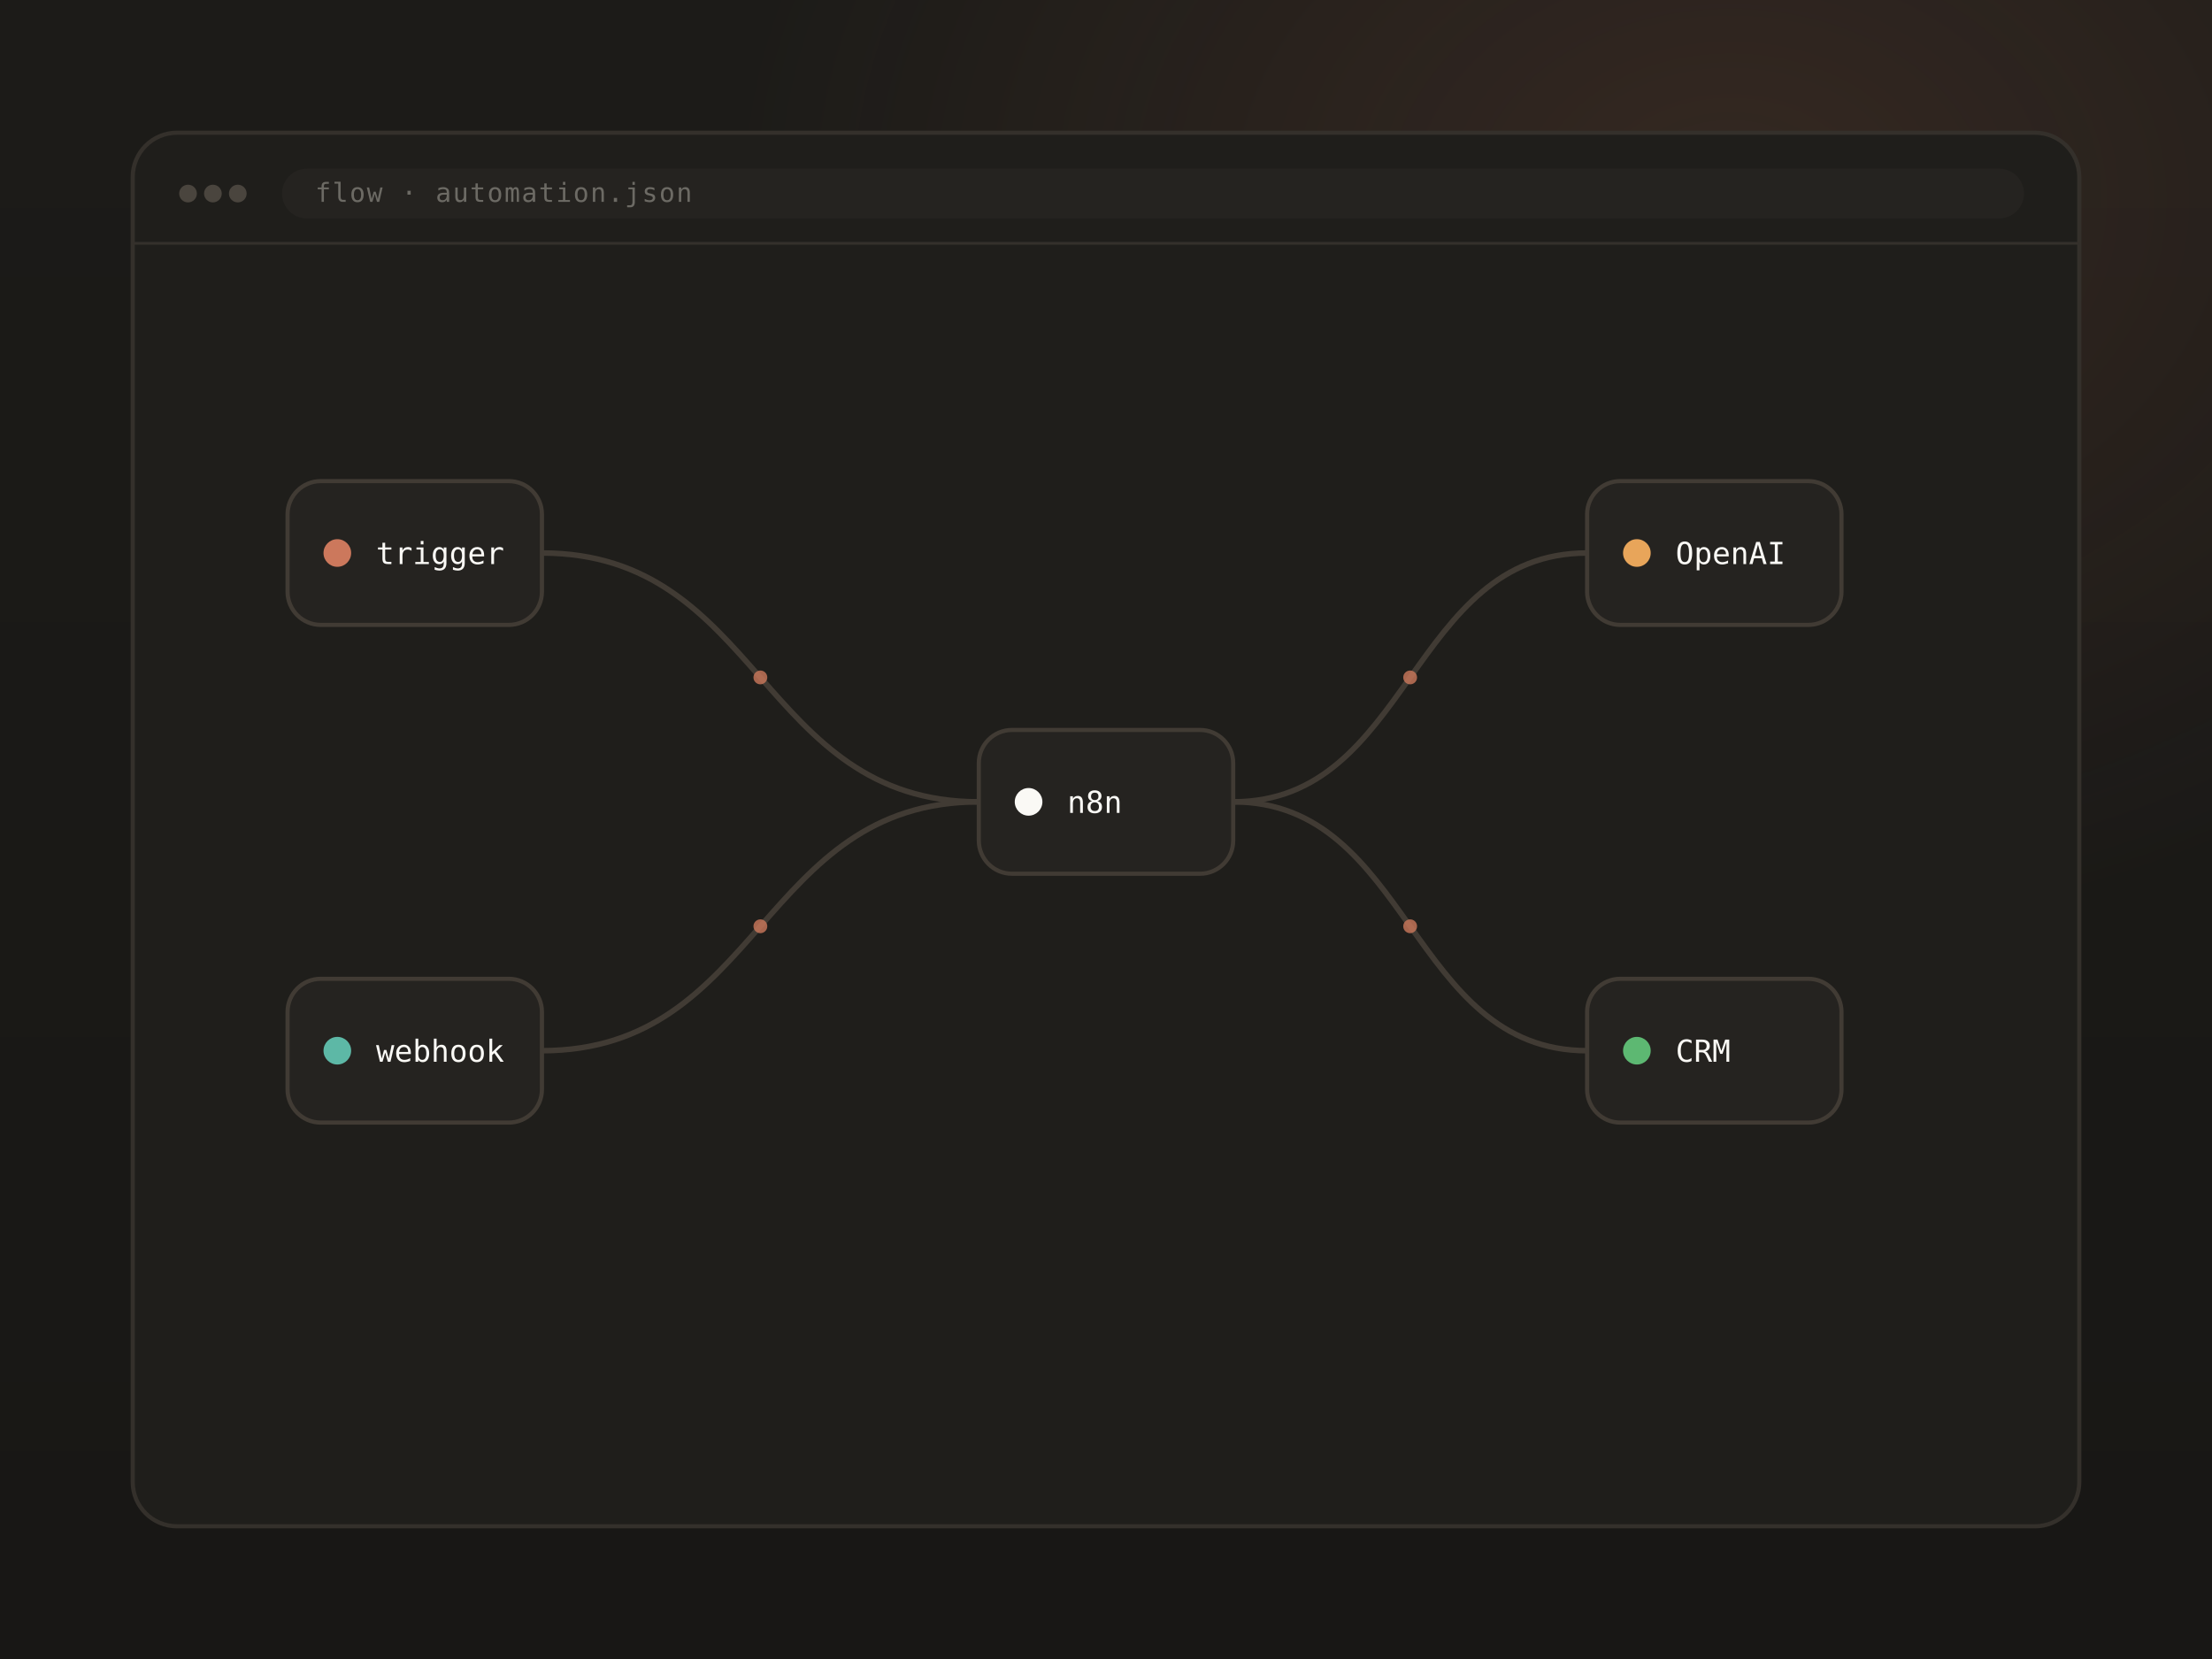
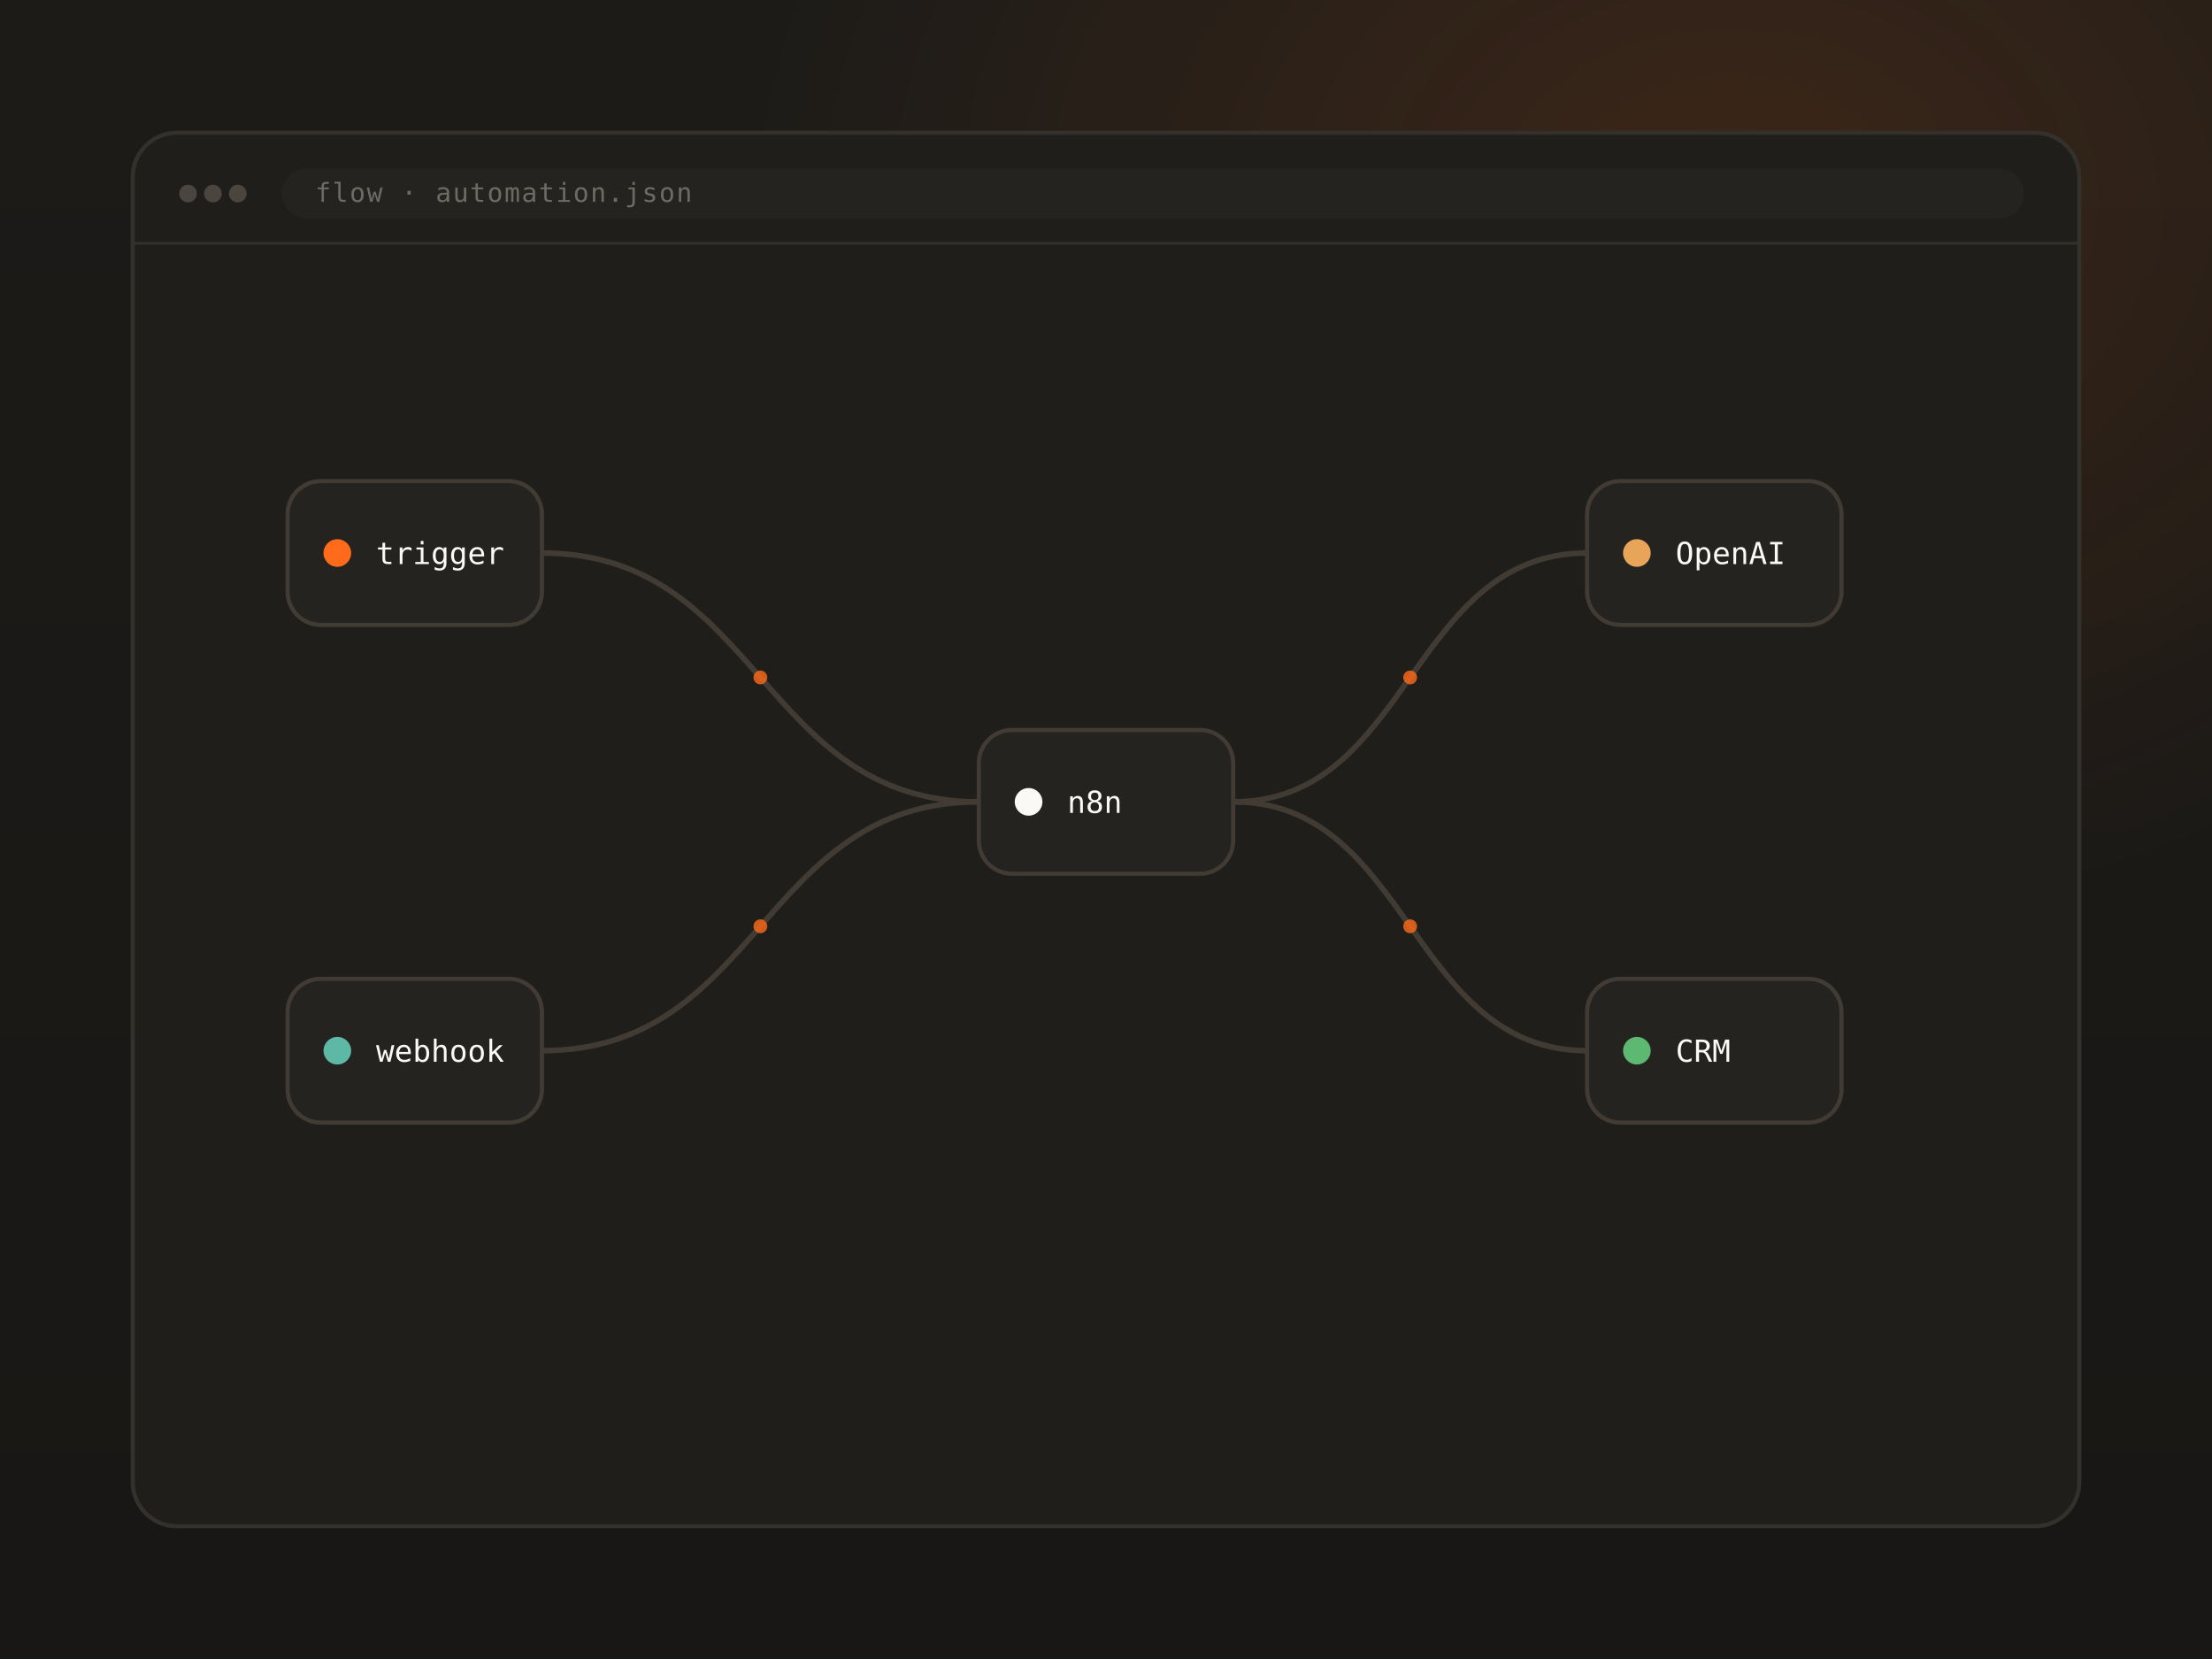
<svg xmlns="http://www.w3.org/2000/svg" viewBox="0 0 800 600" width="800" height="600" role="img">
  <defs>
    <linearGradient id="bg" x1="0" y1="0" x2="0" y2="1">
      <stop offset="0" stop-color="#1c1b18" />
      <stop offset="1" stop-color="#181715" />
    </linearGradient>
    <radialGradient id="glow" cx="0.78" cy="0.12" r="0.9">
-       <stop offset="0" stop-color="#cc785c" stop-opacity="0.14" />
-       <stop offset="0.5" stop-color="#cc785c" stop-opacity="0" />
+       <stop offset="0" stop-color="#ff6b1a" stop-opacity="0.14" />
+       <stop offset="0.5" stop-color="#ff6b1a" stop-opacity="0" />
    </radialGradient>
  </defs>
  <rect x="0.0" y="0.0" width="800.0" height="600.0" rx="0" fill="url(#bg)" />
  <rect x="0.0" y="0.0" width="800.0" height="600.0" rx="0" fill="url(#glow)" />
  <rect x="48.0" y="48.0" width="704.0" height="504.0" rx="16" fill="#1f1e1b" stroke="#34302b" stroke-width="1.5" />
  <circle cx="68.0" cy="70.0" r="3.2" fill="#4a453e" />
  <circle cx="77.0" cy="70.0" r="3.2" fill="#4a453e" />
  <circle cx="86.0" cy="70.0" r="3.2" fill="#4a453e" />
  <rect x="102.0" y="61.0" width="630.0" height="18.0" rx="9" fill="#252320" />
  <text x="114.0" y="73.0" font-family="'JetBrains Mono','SFMono-Regular',ui-monospace,monospace" font-size="9.5" font-weight="400" fill="#6c6a64" text-anchor="start" letter-spacing="0.5">flow · automation.json</text>
  <line x1="48.0" y1="88.0" x2="752.0" y2="88.0" stroke="#34302b" stroke-width="1" stroke-linecap="round" />
  <path d="M196 200 C275.0 200,275.0 290,354 290" fill="none" stroke="#413b34" stroke-width="2" stroke-linecap="round" stroke-linejoin="round" />
-   <circle cx="275.0" cy="245.0" r="2.5" fill="#cc785c" fill-opacity="0.8" />
+   <circle cx="275.0" cy="245.0" r="2.5" fill="#ff6b1a" fill-opacity="0.8" />
  <path d="M196 380 C275.0 380,275.0 290,354 290" fill="none" stroke="#413b34" stroke-width="2" stroke-linecap="round" stroke-linejoin="round" />
-   <circle cx="275.0" cy="335.0" r="2.5" fill="#cc785c" fill-opacity="0.8" />
+   <circle cx="275.0" cy="335.0" r="2.5" fill="#ff6b1a" fill-opacity="0.8" />
  <path d="M446 290 C510.0 290,510.0 200,574 200" fill="none" stroke="#413b34" stroke-width="2" stroke-linecap="round" stroke-linejoin="round" />
-   <circle cx="510.0" cy="245.0" r="2.5" fill="#cc785c" fill-opacity="0.8" />
+   <circle cx="510.0" cy="245.0" r="2.5" fill="#ff6b1a" fill-opacity="0.8" />
  <path d="M446 290 C510.0 290,510.0 380,574 380" fill="none" stroke="#413b34" stroke-width="2" stroke-linecap="round" stroke-linejoin="round" />
-   <circle cx="510.0" cy="335.0" r="2.5" fill="#cc785c" fill-opacity="0.8" />
+   <circle cx="510.0" cy="335.0" r="2.5" fill="#ff6b1a" fill-opacity="0.8" />
  <rect x="104.0" y="174.0" width="92.0" height="52.0" rx="12" fill="#252320" stroke="#413b34" stroke-width="1.5" />
-   <circle cx="122.0" cy="200.0" r="5.0" fill="#cc785c" />
+   <circle cx="122.0" cy="200.0" r="5.0" fill="#ff6b1a" />
  <text x="136.0" y="204.0" font-family="'JetBrains Mono','SFMono-Regular',ui-monospace,monospace" font-size="11" font-weight="400" fill="#faf9f5" text-anchor="start">trigger</text>
  <rect x="104.0" y="354.0" width="92.0" height="52.0" rx="12" fill="#252320" stroke="#413b34" stroke-width="1.5" />
  <circle cx="122.0" cy="380.0" r="5.0" fill="#5db8a6" />
  <text x="136.0" y="384.0" font-family="'JetBrains Mono','SFMono-Regular',ui-monospace,monospace" font-size="11" font-weight="400" fill="#faf9f5" text-anchor="start">webhook</text>
  <rect x="354.0" y="264.0" width="92.0" height="52.0" rx="12" fill="#252320" stroke="#413b34" stroke-width="1.5" />
  <circle cx="372.0" cy="290.0" r="5.0" fill="#faf9f5" />
  <text x="386.0" y="294.0" font-family="'JetBrains Mono','SFMono-Regular',ui-monospace,monospace" font-size="11" font-weight="400" fill="#faf9f5" text-anchor="start">n8n</text>
  <rect x="574.0" y="174.0" width="92.0" height="52.0" rx="12" fill="#252320" stroke="#413b34" stroke-width="1.5" />
  <circle cx="592.0" cy="200.0" r="5.0" fill="#e8a55a" />
  <text x="606.0" y="204.0" font-family="'JetBrains Mono','SFMono-Regular',ui-monospace,monospace" font-size="11" font-weight="400" fill="#faf9f5" text-anchor="start">OpenAI</text>
  <rect x="574.0" y="354.0" width="92.0" height="52.0" rx="12" fill="#252320" stroke="#413b34" stroke-width="1.5" />
  <circle cx="592.0" cy="380.0" r="5.0" fill="#5db872" />
  <text x="606.0" y="384.0" font-family="'JetBrains Mono','SFMono-Regular',ui-monospace,monospace" font-size="11" font-weight="400" fill="#faf9f5" text-anchor="start">CRM</text>
</svg>
